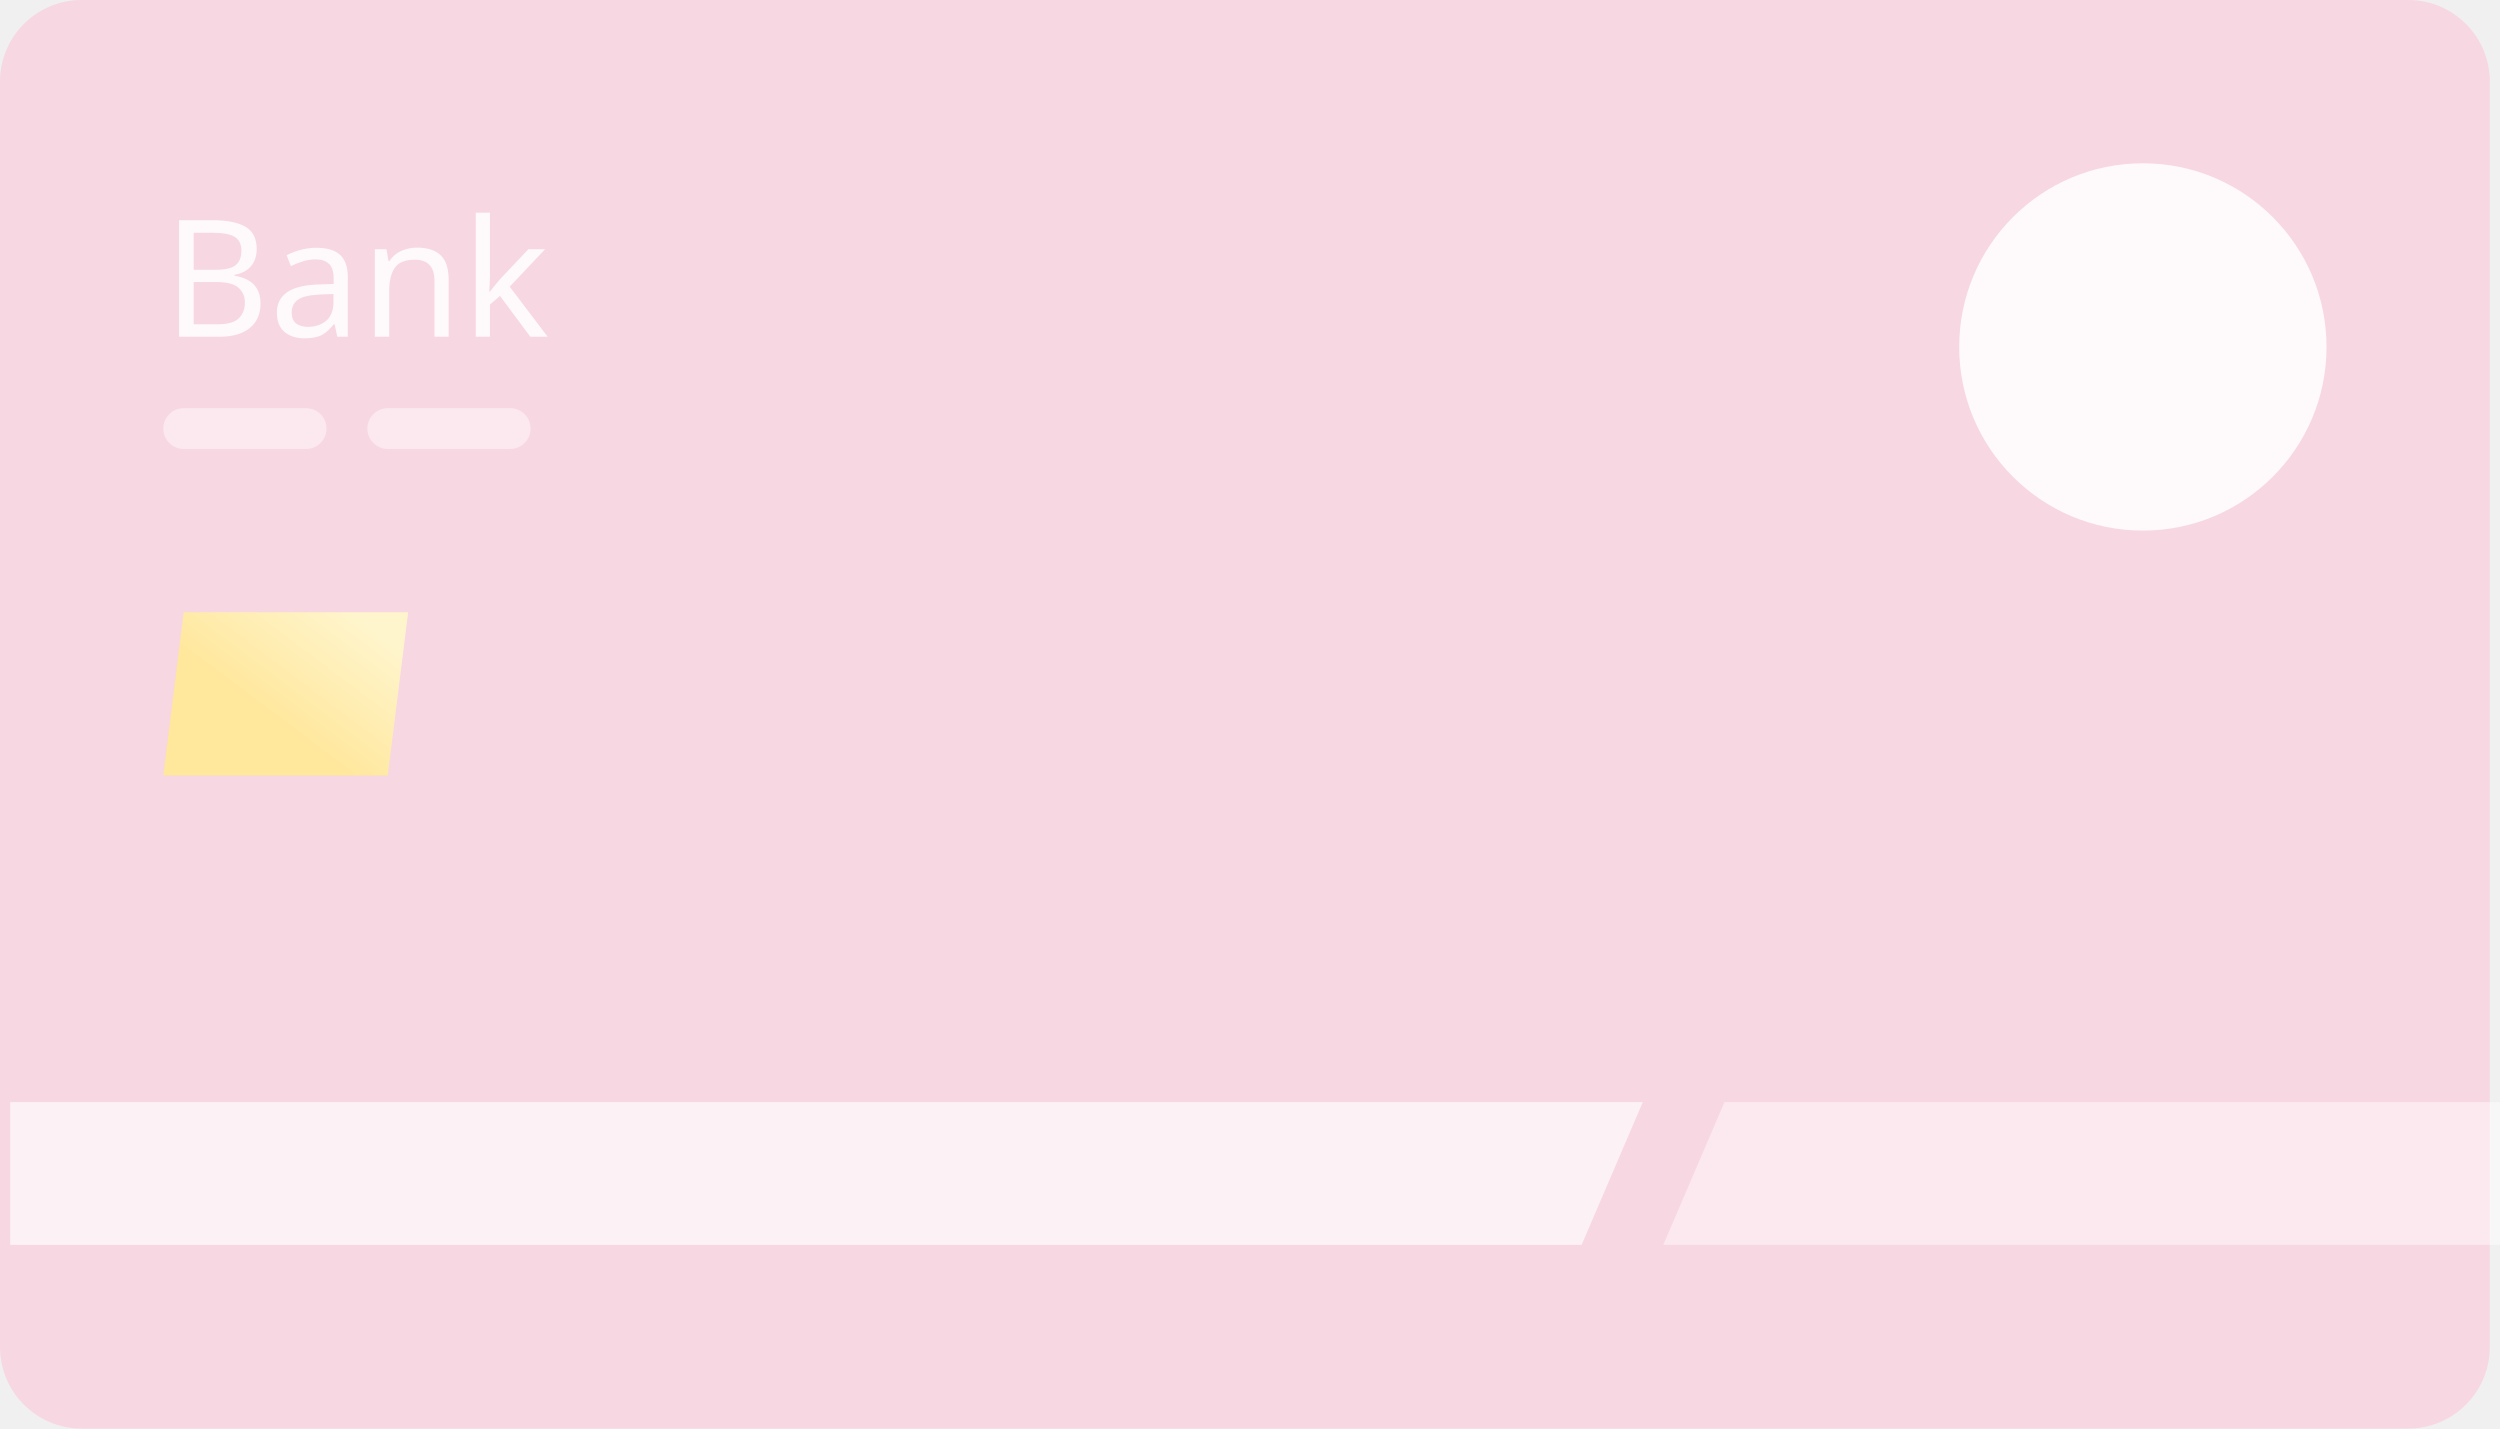
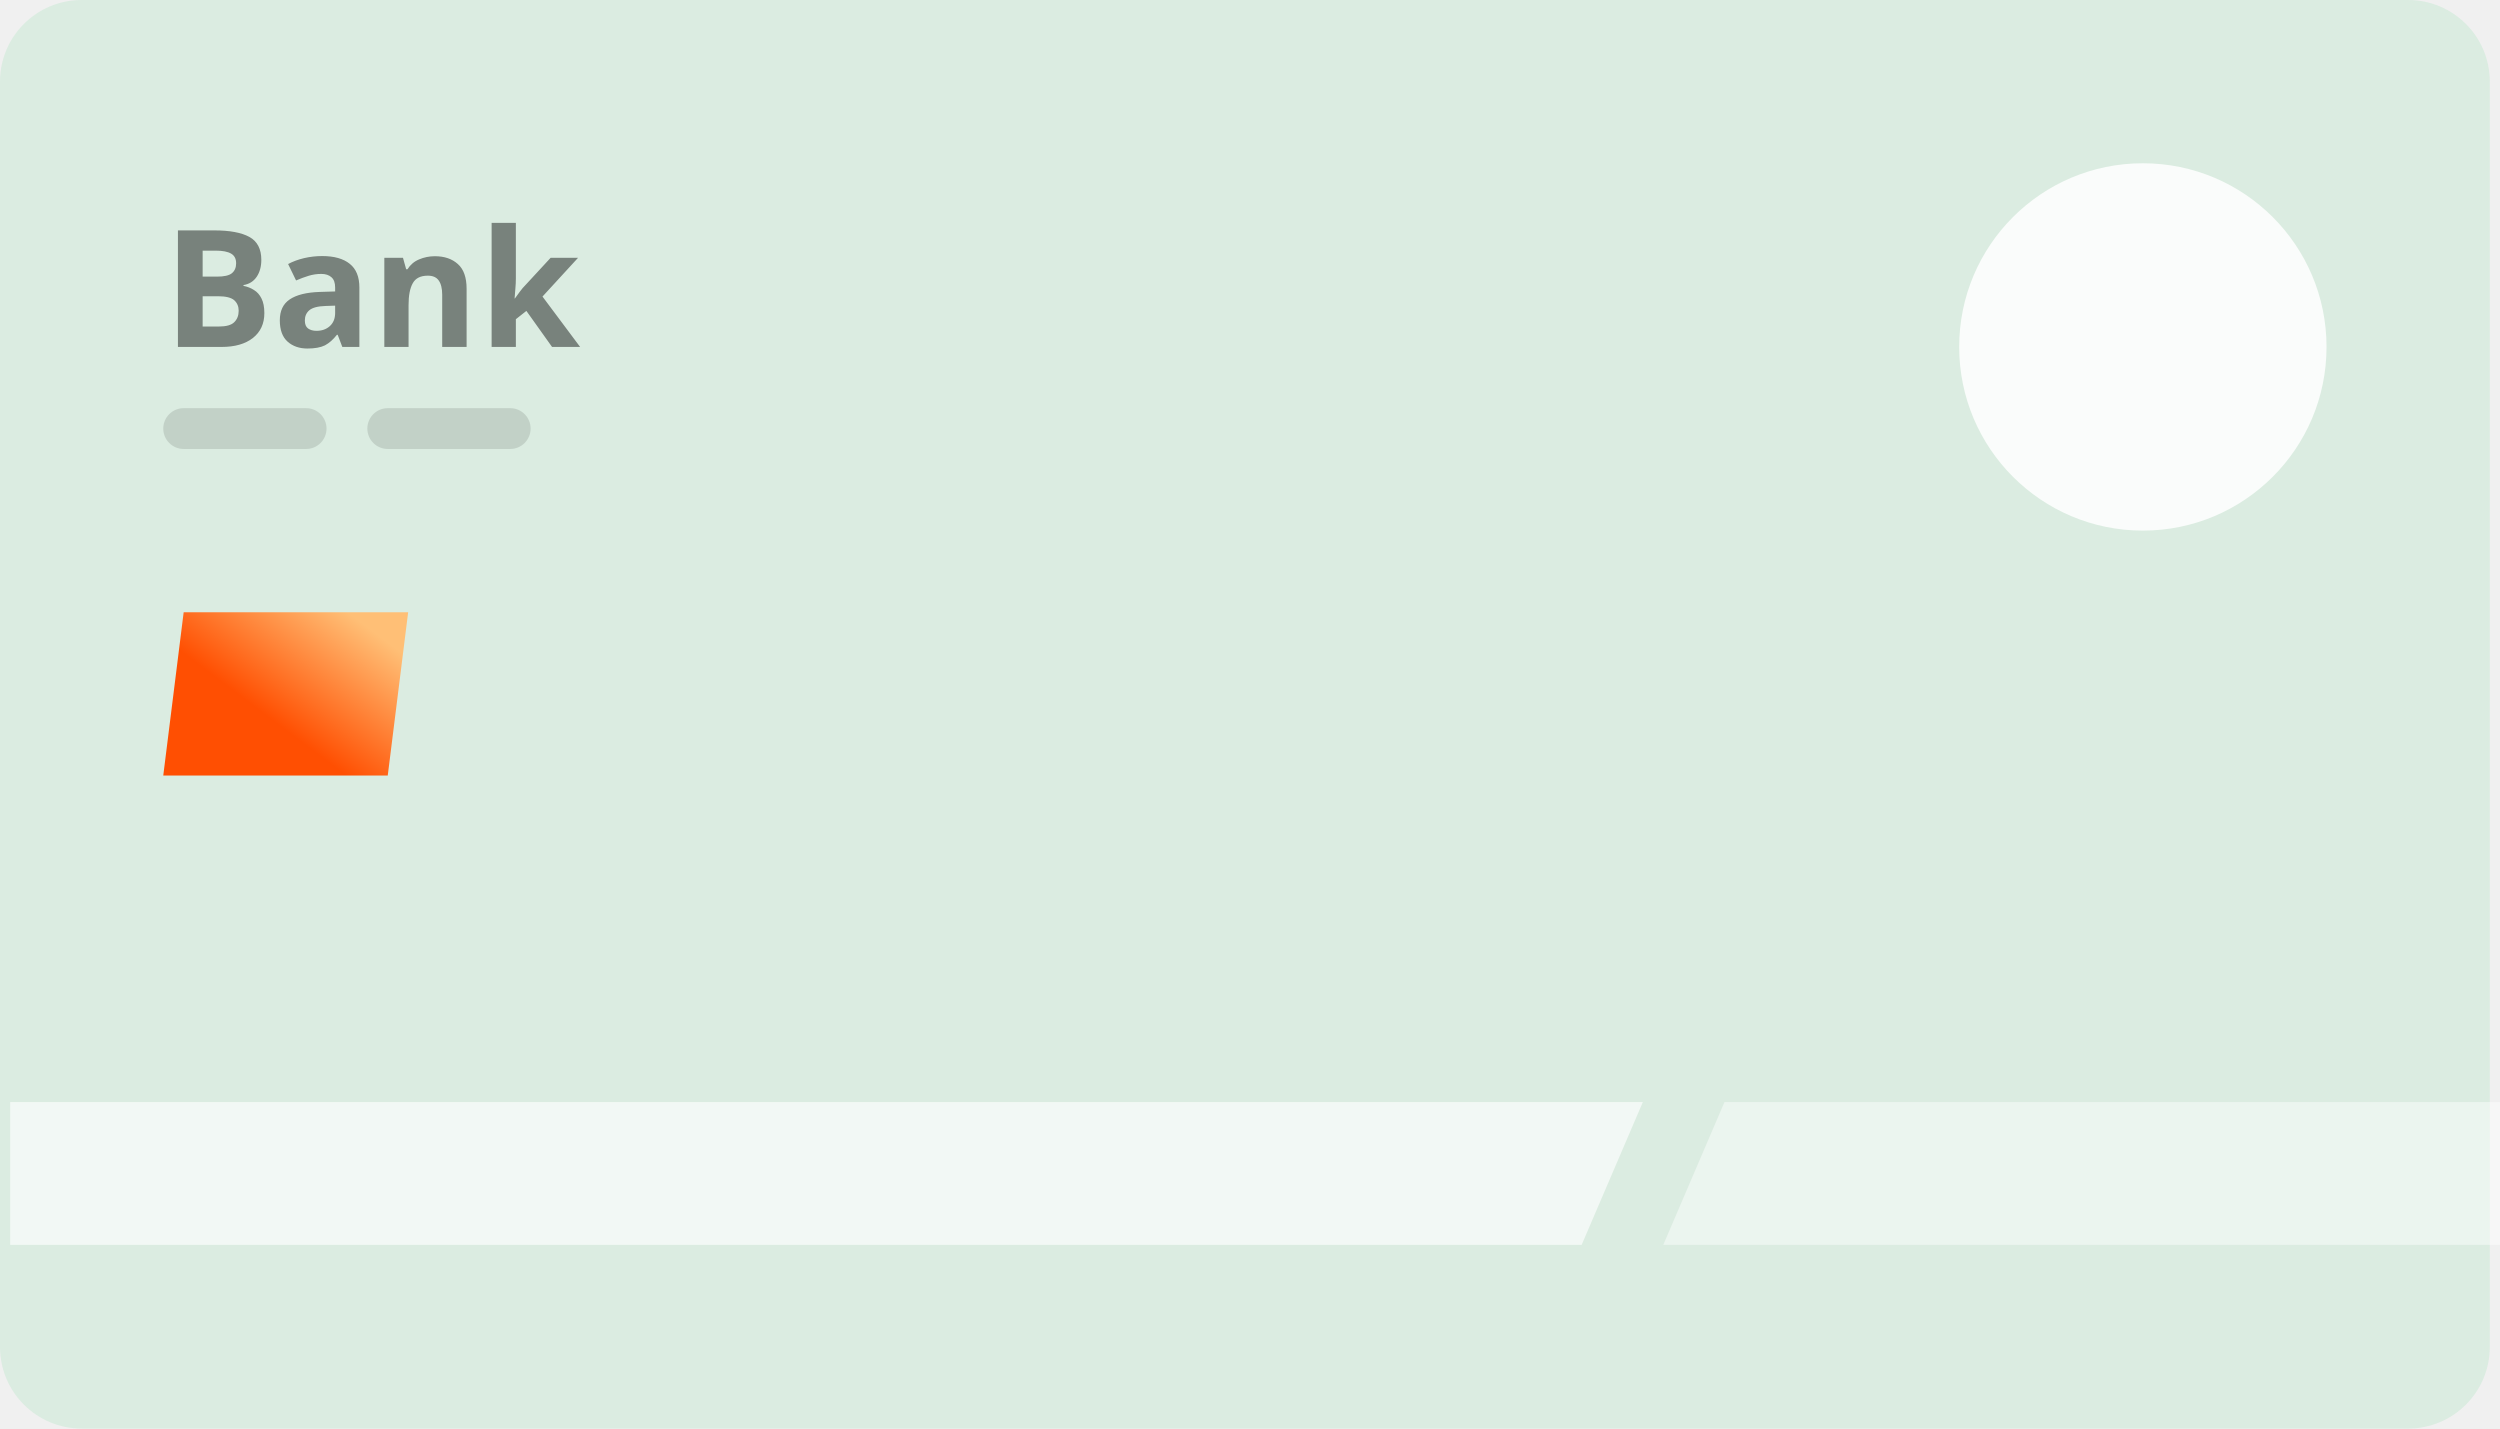
<svg xmlns="http://www.w3.org/2000/svg" width="245px" height="140px" viewBox="0 0 245 140" version="1.1">
  <defs>
    <linearGradient x1="100%" y1="27.778%" x2="50%" y2="72.222%" id="linearGradient-1">
-       <stop stop-color="#FFF5CC" offset="0%" />
-       <stop stop-color="#FFE79C" offset="100%" />
+       <stop stop-color="#FFBF76" offset="0%" />
+       <stop stop-color="#FF4F02" offset="100%" />
    </linearGradient>
  </defs>
-   <g id="我的" stroke="none" stroke-width="1" fill="none" fill-rule="evenodd">
+   <g id="代理角色" stroke="none" stroke-width="1" fill="none" fill-rule="evenodd">
    <g id="银行卡缺省" transform="translate(-65, -104)">
      <g transform="translate(65, 104)">
-         <path d="M8,0 L236,0 C240.418,-8.11624501e-16 244,3.582 244,8 L244,132 C244,136.418 240.418,140 236,140 L8,140 C3.582,140 5.41083001e-16,136.418 0,132 L0,8 C-5.41083001e-16,3.582 3.582,8.11624501e-16 8,0 Z" id="矩形" fill="#F7D7E2" />
+         <path d="M8,0 L236,0 C240.418,0 244,3.582 244,8 L244,132 C244,136.418 240.418,140 236,140 L8,140 C3.582,140 0,136.418 0,132 L0,8 C0,3.582 3.582,8.8817842e-16 8,0 Z" id="矩形" fill="#DBECE1" />
        <polygon id="矩形" fill-opacity="0.65" fill="#FFFFFF" points="1 108 161 108 155 122 1 122" />
        <polygon id="矩形" fill-opacity="0.45" fill="#FFFFFF" points="169 108 245 108 245 122 163 122" />
        <polygon id="矩形" fill="url(#linearGradient-1)" points="18 60 40 60 38 76 16 76" />
-         <text id="Bank" font-family="PingFangSC-Semibold, PingFang SC" font-size="16" font-weight="500" line-spacing="16" fill="#FFFFFF" fill-opacity="0.85">
-           <tspan x="16" y="33">Bank</tspan>
+         <text id="Bank" opacity="0.45" font-family="Arial-Black, Arial Black" font-size="16" font-weight="700" line-spacing="16" fill="#000000">
+           <tspan x="16" y="34">Bank</tspan>
        </text>
-         <rect id="矩形" fill-opacity="0.45" fill="#FFFFFF" x="16" y="40" width="16" height="4" rx="2" />
-         <rect id="矩形" fill-opacity="0.45" fill="#FFFFFF" x="36" y="40" width="16" height="4" rx="2" />
+         <rect id="矩形" fill-opacity="0.45" fill="#000000" opacity="0.25" x="16" y="40" width="16" height="4" rx="2" />
+         <rect id="矩形" fill-opacity="0.45" fill="#000000" opacity="0.25" x="36" y="40" width="16" height="4" rx="2" />
        <circle id="椭圆形" fill-opacity="0.85" fill="#FFFFFF" cx="210" cy="34" r="18" />
      </g>
    </g>
  </g>
</svg>
